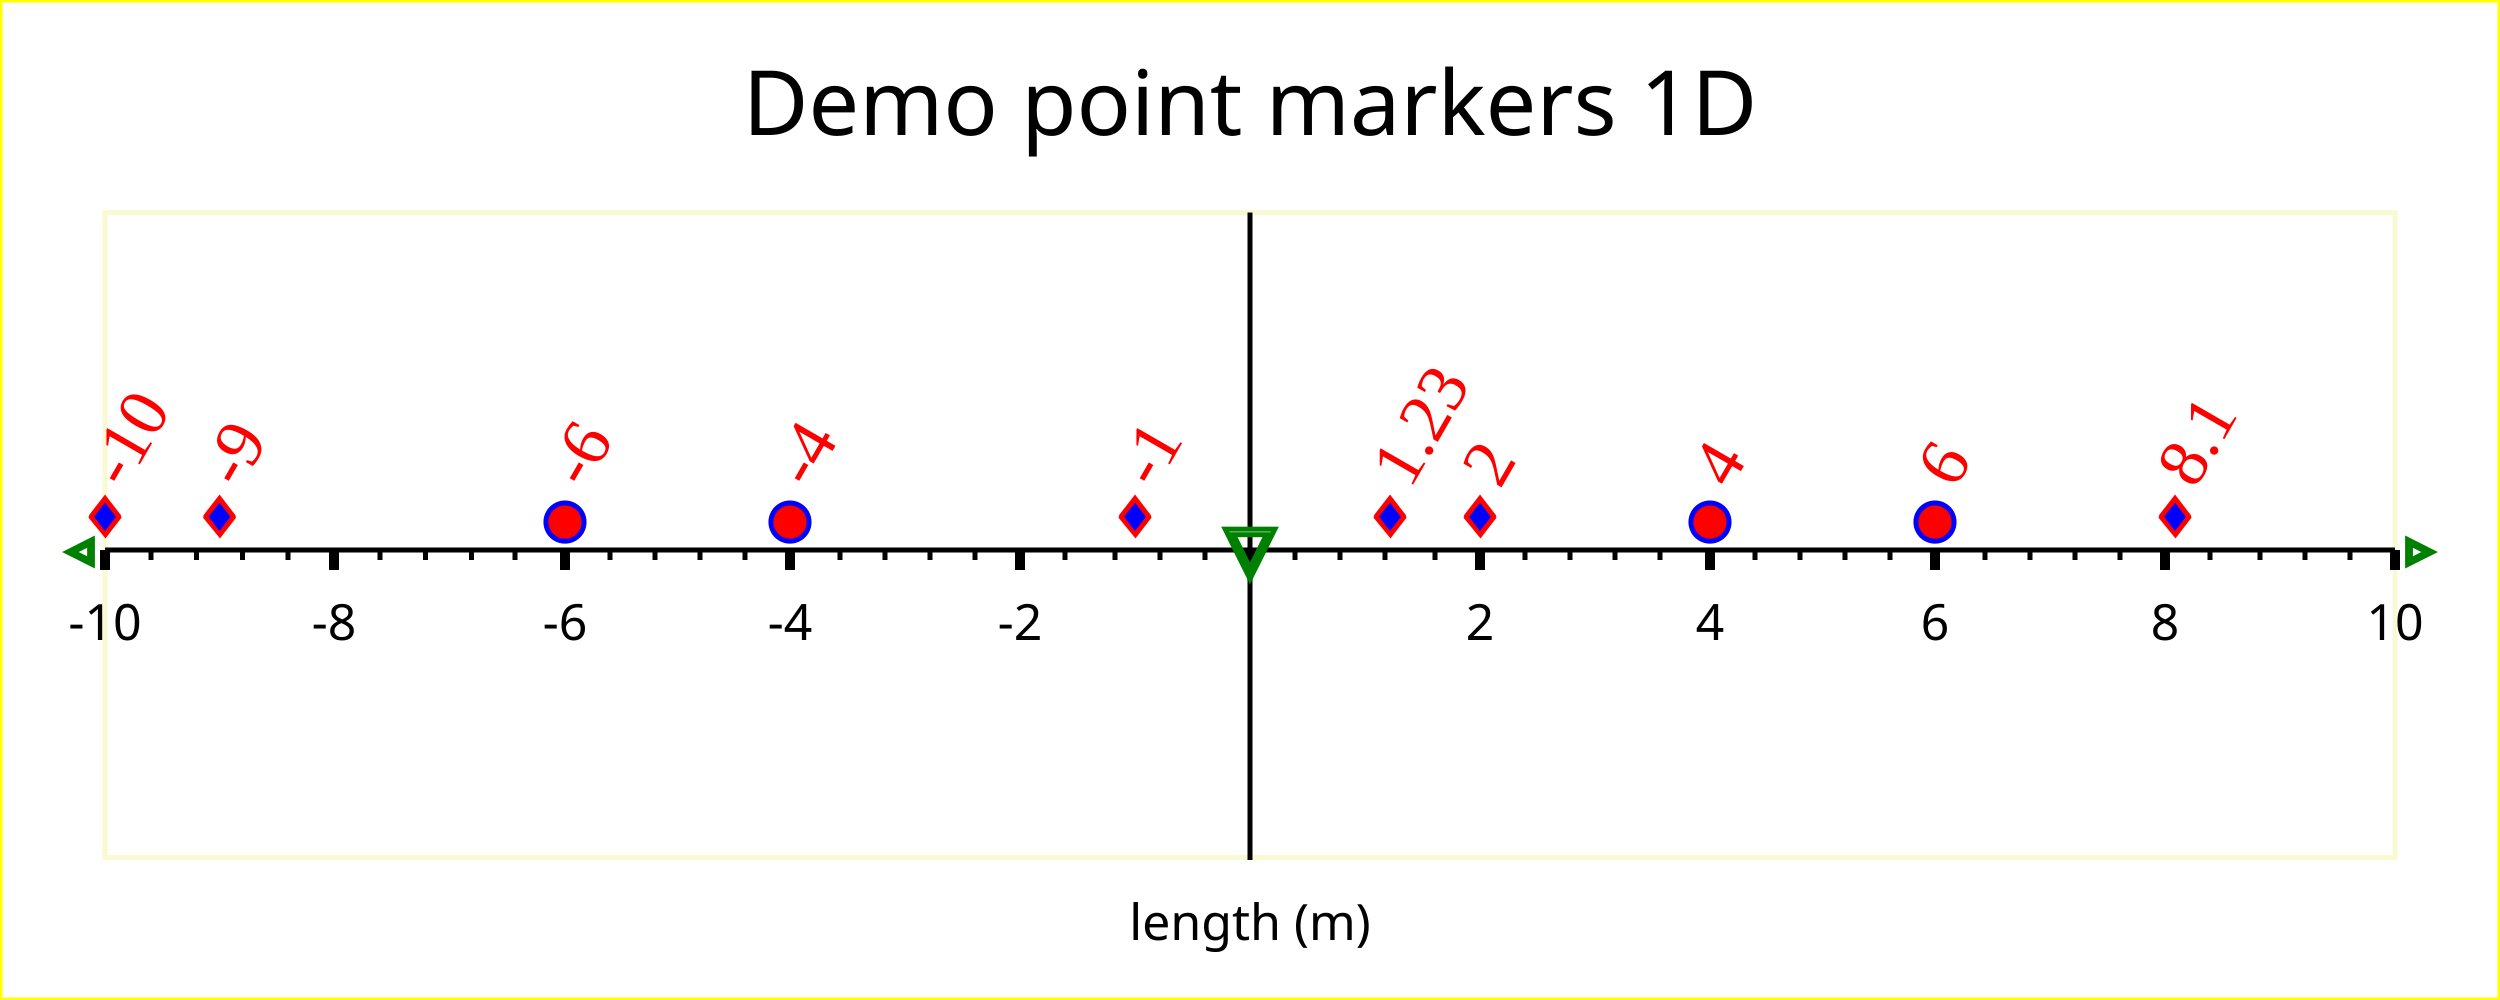
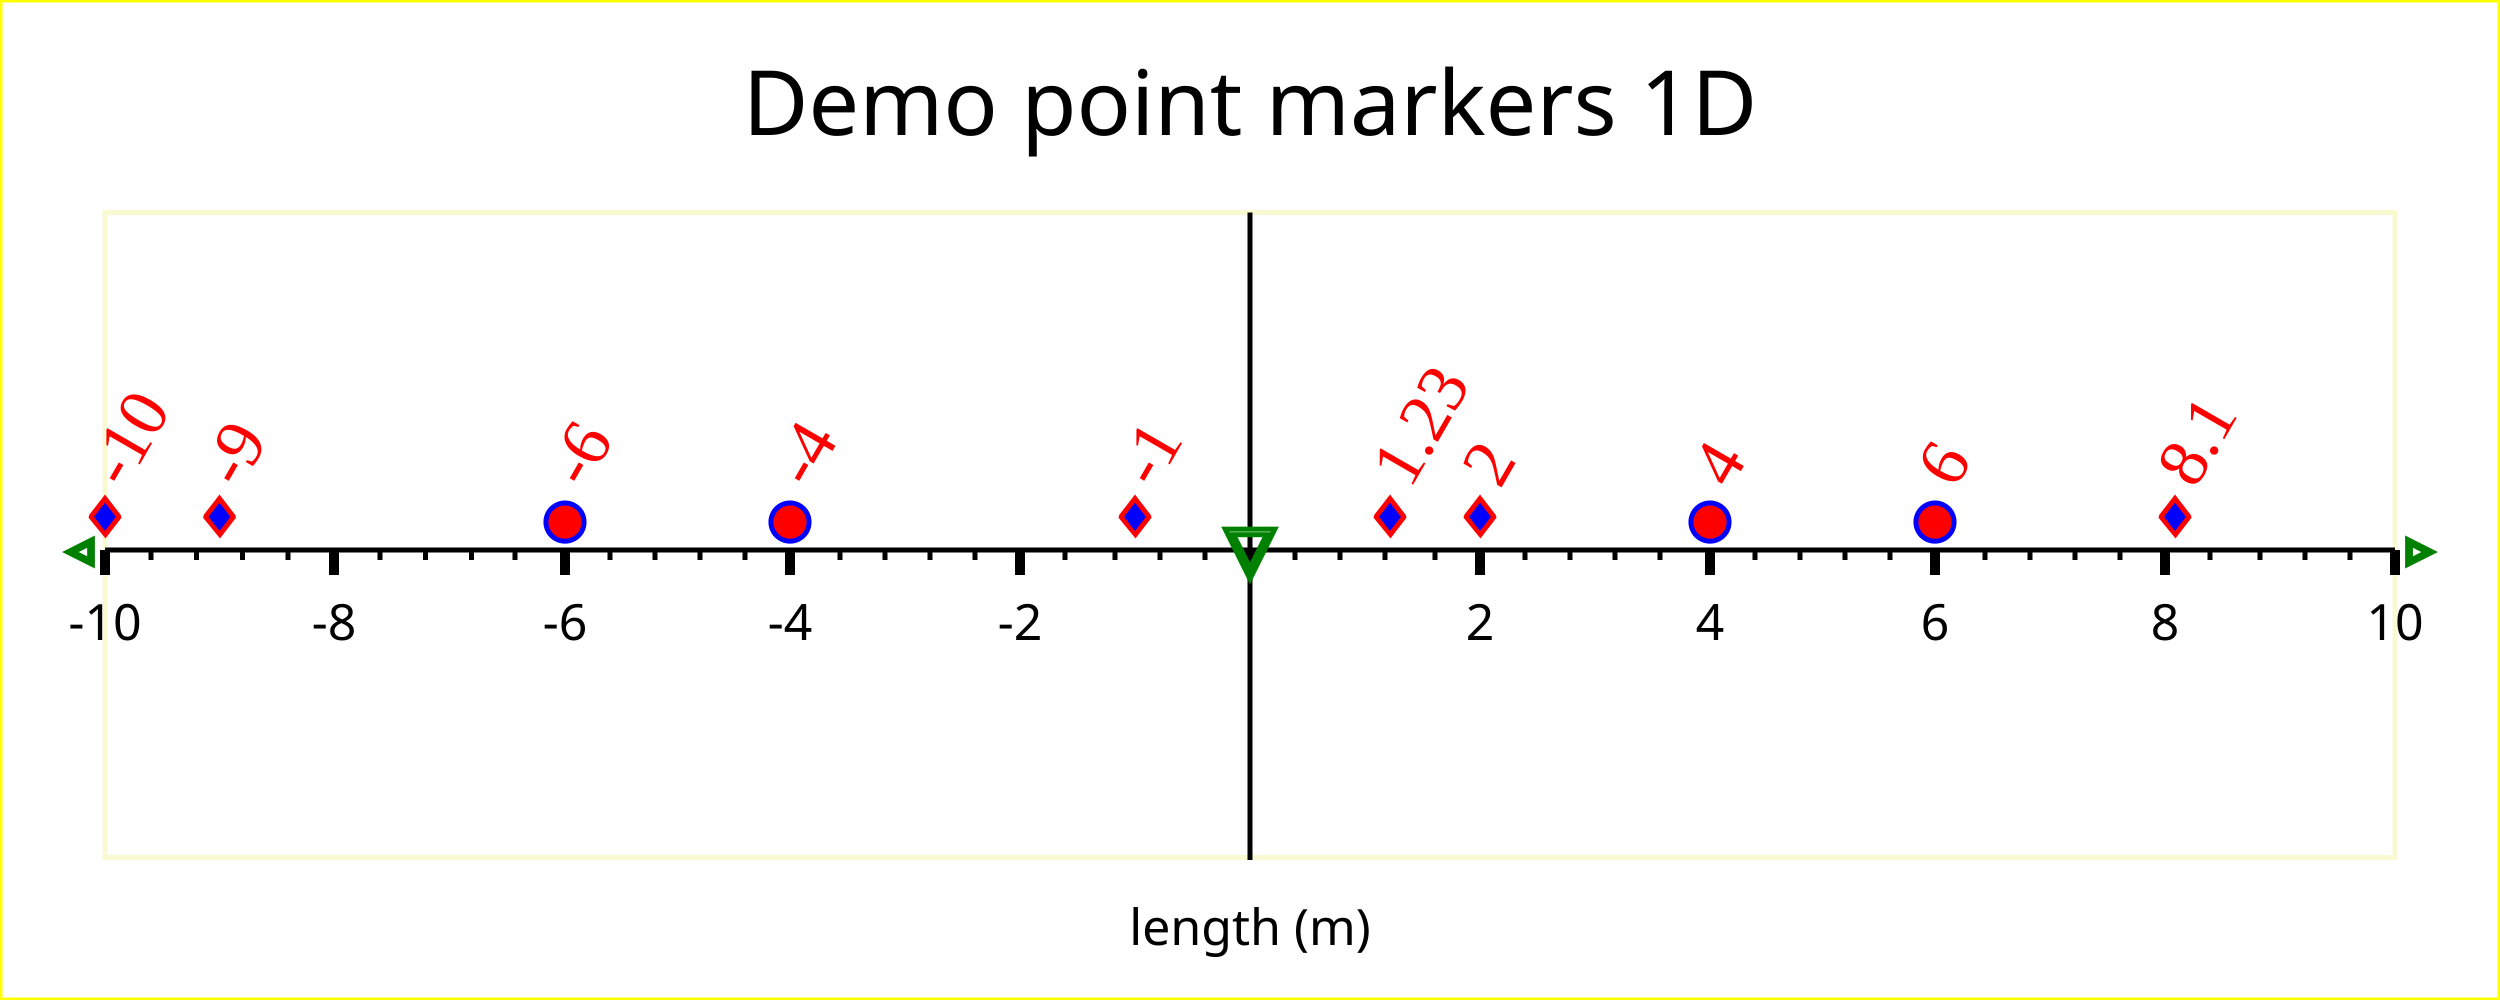
<svg xmlns="http://www.w3.org/2000/svg" width="500" height="200" version="1.1">
  <g id="imageBackground" stroke="rgb(255,255,0)" fill="rgb(255,255,255)" stroke-width="1">
    <rect x="0" y="0" width="500" height="200" />
  </g>
  <g id="plotBackground" stroke="rgb(250,250,210)" fill="rgb(255,255,255)" stroke-width="1">
    <rect x="21" y="42.5" width="458" height="129" />
  </g>
  <g id="xMinorGrid" stroke="rgb(200,220,255)" stroke-width="0.5">
</g>
  <g id="xMajorGrid" stroke="rgb(200,220,255)" stroke-width="1">
</g>
  <g id="xAxis" stroke="rgb(0,0,0)" stroke-width="1">
    <line x1="250" y1="42.5" x2="250" y2="172" />
    <line x1="21" y1="110" x2="479" y2="110" />
  </g>
  <g id="xMinorTicks" stroke="rgb(0,0,0)" stroke-width="1">
    <path d="M259,110 L259,112  M268,110 L268,112  M277,110 L277,112  M287,110 L287,112  M305,110 L305,112  M314,110 L314,112  M323,110 L323,112  M332,110 L332,112  M351,110 L351,112  M360,110 L360,112  M369,110 L369,112  M378,110 L378,112  M397,110 L397,112  M406,110 L406,112  M415,110 L415,112  M424,110 L424,112  M442,110 L442,112  M452,110 L452,112  M461,110 L461,112  M470,110 L470,112  M241,110 L241,112  M232,110 L232,112  M223,110 L223,112  M213,110 L213,112  M195,110 L195,112  M186,110 L186,112  M177,110 L177,112  M168,110 L168,112  M149,110 L149,112  M140,110 L140,112  M131,110 L131,112  M122,110 L122,112  M103,110 L103,112  M94.3,110 L94.3,112  M85.1,110 L85.1,112  M76,110 L76,112  M57.6,110 L57.6,112  M48.5,110 L48.5,112  M39.3,110 L39.3,112  M30.2,110 L30.2,112  " fill="none" />
  </g>
  <g id="xMajorTicks" stroke="rgb(0,0,0)" stroke-width="2">
-     <path d="M250,110 L250,114  M296,110 L296,114  M342,110 L342,114  M387,110 L387,114  M433,110 L433,114  M479,110 L479,114  M250,110 L250,114  M204,110 L204,114  M158,110 L158,114  M113,110 L113,114  M66.8,110 L66.8,114  M21,110 L21,114  " fill="none" />
+     <path d="M250,110 L250,115  M296,110 L296,115  M342,110 L342,115  M387,110 L387,115  M433,110 L433,115  M479,110 L479,115  M250,110 L250,115  M204,110 L204,115  M158,110 L158,115  M113,110 L113,115  M66.8,110 L66.8,115  M21,110 L21,115  " fill="none" />
  </g>
  <g id="xTicksValues">
    <text x="296" y="128" text-anchor="middle" font-size="10" font-family="Verdana">2
	</text>
    <text x="342" y="128" text-anchor="middle" font-size="10" font-family="Verdana">4
	</text>
    <text x="387" y="128" text-anchor="middle" font-size="10" font-family="Verdana">6
	</text>
    <text x="433" y="128" text-anchor="middle" font-size="10" font-family="Verdana">8
	</text>
    <text x="479" y="128" text-anchor="middle" font-size="10" font-family="Verdana">10
	</text>
    <text x="204" y="128" text-anchor="middle" font-size="10" font-family="Verdana">-2
	</text>
    <text x="158" y="128" text-anchor="middle" font-size="10" font-family="Verdana">-4
	</text>
    <text x="113" y="128" text-anchor="middle" font-size="10" font-family="Verdana">-6
	</text>
    <text x="66.8" y="128" text-anchor="middle" font-size="10" font-family="Verdana">-8
	</text>
    <text x="21" y="128" text-anchor="middle" font-size="10" font-family="Verdana">-10
	</text>
  </g>
  <g id="xLabel">
-     <text x="250" y="188" text-anchor="middle" font-size="10" font-family="Verdana">length (m)
+     <text x="250" y="189" text-anchor="middle" font-size="10" font-family="Verdana">length (m)
	</text>
  </g>
  <g id="plotPoints">
    <g stroke="rgb(255,0,0)" fill="rgb(0,0,255)">
      <text x="21" y="107" text-anchor="middle" font-size="10" font-family="Lucida Sans Unicode">♦
	</text>
      <text x="43.9" y="107" text-anchor="middle" font-size="10" font-family="Lucida Sans Unicode">♦
	</text>
      <text x="227" y="107" text-anchor="middle" font-size="10" font-family="Lucida Sans Unicode">♦
	</text>
      <text x="278" y="107" text-anchor="middle" font-size="10" font-family="Lucida Sans Unicode">♦
	</text>
      <text x="296" y="107" text-anchor="middle" font-size="10" font-family="Lucida Sans Unicode">♦
	</text>
      <text x="435" y="107" text-anchor="middle" font-size="10" font-family="Lucida Sans Unicode">♦
	</text>
    </g>
    <g stroke="rgb(0,0,255)" fill="rgb(255,0,0)">
      <text x="113" y="107" text-anchor="middle" font-size="10" font-family="Lucida Sans Unicode">●
	</text>
      <text x="158" y="107" text-anchor="middle" font-size="10" font-family="Lucida Sans Unicode">●
	</text>
      <text x="342" y="107" text-anchor="middle" font-size="10" font-family="Lucida Sans Unicode">●
	</text>
      <text x="387" y="107" text-anchor="middle" font-size="10" font-family="Lucida Sans Unicode">●
	</text>
    </g>
  </g>
  <g id="limitPoints" stroke="rgb(0,128,0)" fill="rgb(255,255,255)">
    <text x="16" y="113" text-anchor="middle" font-size="10" font-family="Lucida Sans Unicode">◃
	</text>
    <text x="484" y="113" text-anchor="middle" font-size="10" font-family="Lucida Sans Unicode">▹
	</text>
    <text x="250" y="116" text-anchor="middle" font-size="20" font-family="Lucida Sans Unicode">▿
	</text>
  </g>
  <g id="title">
    <text x="250" y="27" text-anchor="middle" font-size="18" font-family="Verdana">Demo point markers 1D
	</text>
  </g>
  <g id="plotXValues" fill="rgb(255,0,0)">
    <g>
      <text x="25" y="98" transform="rotate(-60 25 98)" font-size="14" font-family="Times New Roman">-10
	</text>
    </g>
    <g>
      <text x="47.9" y="98" transform="rotate(-60 47.9 98)" font-size="14" font-family="Times New Roman">-9
	</text>
    </g>
    <g>
      <text x="231" y="98" transform="rotate(-60 231 98)" font-size="14" font-family="Times New Roman">-1
	</text>
    </g>
    <g>
      <text x="282" y="98" transform="rotate(-60 282 98)" font-size="14" font-family="Times New Roman">1.23
	</text>
    </g>
    <g>
      <text x="300" y="98" transform="rotate(-60 300 98)" font-size="14" font-family="Times New Roman">2
	</text>
    </g>
    <g>
      <text x="439" y="98" transform="rotate(-60 439 98)" font-size="14" font-family="Times New Roman">8.1
	</text>
    </g>
    <g>
      <text x="117" y="98" transform="rotate(-60 117 98)" font-size="14" font-family="Times New Roman">-6
	</text>
    </g>
    <g>
      <text x="162" y="98" transform="rotate(-60 162 98)" font-size="14" font-family="Times New Roman">-4
	</text>
    </g>
    <g>
      <text x="346" y="98" transform="rotate(-60 346 98)" font-size="14" font-family="Times New Roman">4
	</text>
    </g>
    <g>
      <text x="391" y="98" transform="rotate(-60 391 98)" font-size="14" font-family="Times New Roman">6
	</text>
    </g>
  </g>
</svg>
